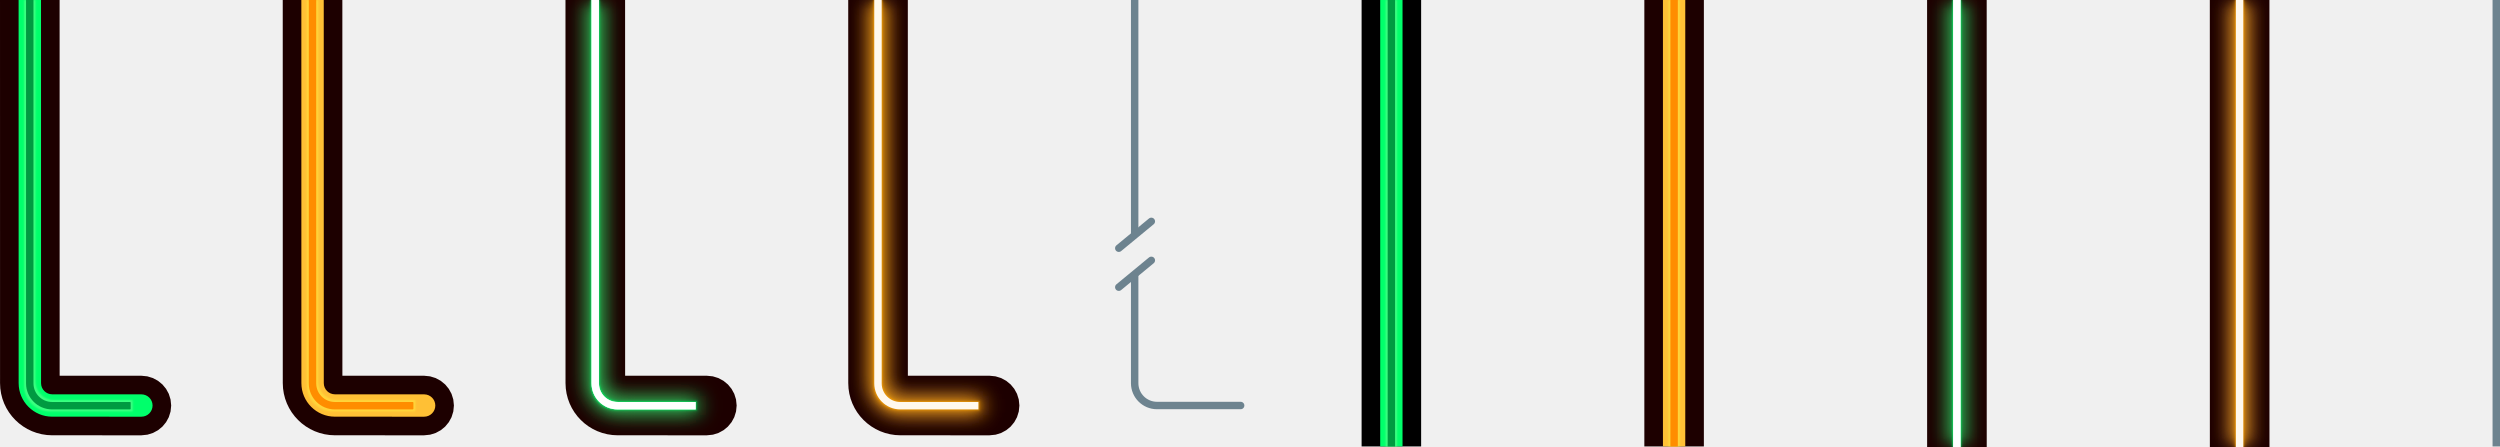
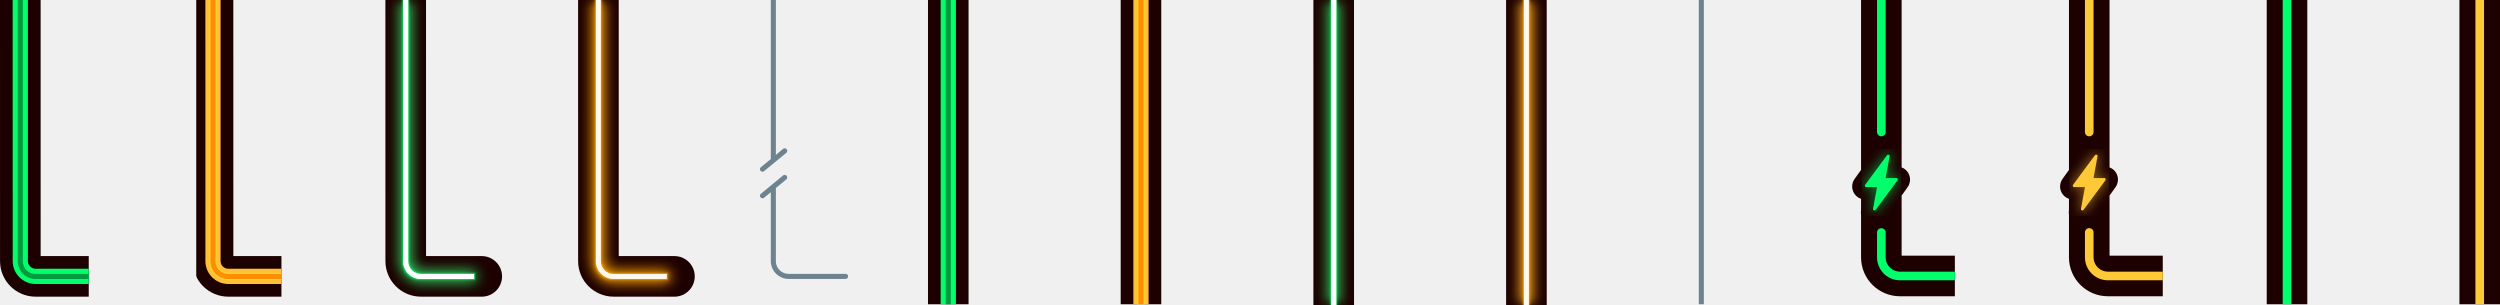
- <svg xmlns="http://www.w3.org/2000/svg" xmlns:xlink="http://www.w3.org/1999/xlink" width="672px" height="120px" viewBox="0 0 672 120" version="1.1">
+ <svg xmlns="http://www.w3.org/2000/svg" xmlns:xlink="http://www.w3.org/1999/xlink" width="986px" height="120px" viewBox="0 0 986 120" version="1.1">
  <defs>
-     <filter x="-32.6%" y="-6.3%" width="165.2%" height="112.6%" filterUnits="objectBoundingBox" id="filter-1">
-       <feGaussianBlur stdDeviation="2.75" in="SourceGraphic" />
-     </filter>
-     <filter x="-32.6%" y="-6.3%" width="165.2%" height="112.6%" filterUnits="objectBoundingBox" id="filter-2">
-       <feGaussianBlur stdDeviation="2.75" in="SourceGraphic" />
-     </filter>
-     <path d="M7,-10 L7,126.402 C7,131.151 10.134,135 14,135 L35,135 L35,132.543 L14,132.543 C11.239,132.543 9,129.794 9,126.402 L9,-10 L7,-10 Z" id="path-3" />
-     <filter x="-16.1%" y="-3.1%" width="132.1%" height="106.2%" filterUnits="objectBoundingBox" id="filter-4">
+     <rect id="path-1" x="0" y="0" width="54" height="120" />
+     <path d="M26.681,70.217 L28.275,61.63 C28.342,61.269 28.052,61.017 27.746,61.003 C27.566,60.985 27.375,61.048 27.245,61.225 L18.587,72.936 C18.567,72.964 18.569,72.995 18.555,73.024 C18.386,73.367 18.622,73.782 19.038,73.782 L23.319,73.782 L21.725,82.37 C21.659,82.731 21.948,82.983 22.254,82.997 C22.434,83.016 22.624,82.951 22.755,82.774 L31.413,71.063 C31.434,71.036 31.431,71.005 31.445,70.976 C31.614,70.633 31.378,70.217 30.962,70.217 L26.681,70.217 Z" id="path-3" />
+     <filter x="-57.7%" y="-34.1%" width="215.4%" height="168.2%" filterUnits="objectBoundingBox" id="filter-4">
+       <feMorphology radius="0.5" operator="dilate" in="SourceAlpha" result="shadowSpreadOuter1" />
+       <feOffset dx="0" dy="0" in="shadowSpreadOuter1" result="shadowOffsetOuter1" />
+       <feGaussianBlur stdDeviation="2" in="shadowOffsetOuter1" result="shadowBlurOuter1" />
+       <feColorMatrix values="0 0 0 0 0.996   0 0 0 0 0.788   0 0 0 0 0.216  0 0 0 0.4 0" type="matrix" in="shadowBlurOuter1" />
+     </filter>
+     <rect id="path-5" x="0" y="0" width="54" height="120" />
+     <path d="M26.681,70.217 L28.275,61.63 C28.342,61.269 28.052,61.017 27.746,61.003 C27.566,60.985 27.375,61.048 27.245,61.225 L18.587,72.936 C18.567,72.964 18.569,72.995 18.555,73.024 C18.386,73.367 18.622,73.782 19.038,73.782 L23.319,73.782 L21.725,82.37 C21.659,82.731 21.948,82.983 22.254,82.997 C22.434,83.016 22.624,82.951 22.755,82.774 L31.413,71.063 C31.434,71.036 31.431,71.005 31.445,70.976 C31.614,70.633 31.378,70.217 30.962,70.217 L26.681,70.217 Z" id="path-7" />
+     <filter x="-57.7%" y="-34.1%" width="215.4%" height="168.2%" filterUnits="objectBoundingBox" id="filter-8">
+       <feMorphology radius="0.5" operator="dilate" in="SourceAlpha" result="shadowSpreadOuter1" />
+       <feOffset dx="0" dy="0" in="shadowSpreadOuter1" result="shadowOffsetOuter1" />
+       <feGaussianBlur stdDeviation="2" in="shadowOffsetOuter1" result="shadowBlurOuter1" />
+       <feColorMatrix values="0 0 0 0 0   0 0 0 0 1   0 0 0 0 0.42  0 0 0 0.4 0" type="matrix" in="shadowBlurOuter1" />
+     </filter>
+     <filter x="-13.9%" y="-3.3%" width="127.8%" height="106.5%" filterUnits="objectBoundingBox" id="filter-9">
+       <feGaussianBlur stdDeviation="0" in="SourceGraphic" />
+     </filter>
+     <filter x="-32.6%" y="-6.3%" width="165.2%" height="112.6%" filterUnits="objectBoundingBox" id="filter-10">
+       <feGaussianBlur stdDeviation="2.75" in="SourceGraphic" />
+     </filter>
+     <filter x="-32.6%" y="-6.3%" width="165.2%" height="112.6%" filterUnits="objectBoundingBox" id="filter-11">
+       <feGaussianBlur stdDeviation="2.75" in="SourceGraphic" />
+     </filter>
+     <path d="M7,-10 L7,126.402 C7,131.151 10.134,135 14,135 L35,135 L35,132.543 L14,132.543 C11.239,132.543 9,129.794 9,126.402 L9,-10 L7,-10 Z" id="path-12" />
+     <filter x="-16.1%" y="-3.1%" width="132.1%" height="106.2%" filterUnits="objectBoundingBox" id="filter-13">
      <feMorphology radius="0.5" operator="dilate" in="SourceAlpha" result="shadowSpreadOuter1" />
      <feOffset dx="0" dy="0" in="shadowSpreadOuter1" result="shadowOffsetOuter1" />
      <feGaussianBlur stdDeviation="1" in="shadowOffsetOuter1" result="shadowBlurOuter1" />
      <feColorMatrix values="0 0 0 0 1   0 0 0 0 0.647   0 0 0 0 0  0 0 0 0.3 0" type="matrix" in="shadowBlurOuter1" />
    </filter>
-     <path d="M7,-10 L7,126.402 C7,131.151 10.134,135 14,135 L35,135 L35,132.543 L14,132.543 C11.239,132.543 9,129.794 9,126.402 L9,-10 L7,-10 Z" id="path-5" />
-     <filter x="-10.7%" y="-2.1%" width="121.4%" height="104.1%" filterUnits="objectBoundingBox" id="filter-6">
+     <path d="M7,-10 L7,126.402 C7,131.151 10.134,135 14,135 L35,135 L35,132.543 L14,132.543 C11.239,132.543 9,129.794 9,126.402 L9,-10 L7,-10 Z" id="path-14" />
+     <filter x="-10.7%" y="-2.1%" width="121.4%" height="104.1%" filterUnits="objectBoundingBox" id="filter-15">
      <feMorphology radius="0.5" operator="dilate" in="SourceAlpha" result="shadowSpreadOuter1" />
      <feOffset dx="0" dy="0" in="shadowSpreadOuter1" result="shadowOffsetOuter1" />
      <feGaussianBlur stdDeviation="0.5" in="shadowOffsetOuter1" result="shadowBlurOuter1" />
      <feColorMatrix values="0 0 0 0 1   0 0 0 0 0.647   0 0 0 0 0  0 0 0 0.222 0" type="matrix" in="shadowBlurOuter1" />
    </filter>
-     <path d="M7,-10 L7,126.402 C7,131.151 10.134,135 14,135 L35,135 L35,132.543 L14,132.543 C11.239,132.543 9,129.794 9,126.402 L9,-10 L7,-10 Z" id="path-7" />
-     <filter x="-5.4%" y="-1.0%" width="110.7%" height="102.1%" filterUnits="objectBoundingBox" id="filter-8">
+     <path d="M7,-10 L7,126.402 C7,131.151 10.134,135 14,135 L35,135 L35,132.543 L14,132.543 C11.239,132.543 9,129.794 9,126.402 L9,-10 L7,-10 Z" id="path-16" />
+     <filter x="-5.4%" y="-1.0%" width="110.7%" height="102.1%" filterUnits="objectBoundingBox" id="filter-17">
      <feMorphology radius="0.25" operator="dilate" in="SourceAlpha" result="shadowSpreadOuter1" />
      <feOffset dx="0" dy="0" in="shadowSpreadOuter1" result="shadowOffsetOuter1" />
      <feGaussianBlur stdDeviation="0.25" in="shadowOffsetOuter1" result="shadowBlurOuter1" />
      <feColorMatrix values="0 0 0 0 1   0 0 0 0 0.647   0 0 0 0 0  0 0 0 0.44 0" type="matrix" in="shadowBlurOuter1" />
    </filter>
-     <filter x="-32.6%" y="-6.3%" width="165.2%" height="112.6%" filterUnits="objectBoundingBox" id="filter-9">
-       <feGaussianBlur stdDeviation="2.75" in="SourceGraphic" />
-     </filter>
-     <path d="M7,-10 L7,126.402 C7,131.151 10.134,135 14,135 L35,135 L35,132.543 L14,132.543 C11.239,132.543 9,129.794 9,126.402 L9,-10 L7,-10 Z" id="path-10" />
-     <filter x="-10.7%" y="-2.1%" width="121.4%" height="104.1%" filterUnits="objectBoundingBox" id="filter-11">
+     <filter x="-13.9%" y="-3.3%" width="127.8%" height="106.5%" filterUnits="objectBoundingBox" id="filter-18">
+       <feGaussianBlur stdDeviation="0" in="SourceGraphic" />
+     </filter>
+     <filter x="-32.6%" y="-6.3%" width="165.2%" height="112.6%" filterUnits="objectBoundingBox" id="filter-19">
+       <feGaussianBlur stdDeviation="2.75" in="SourceGraphic" />
+     </filter>
+     <path d="M7,-10 L7,126.402 C7,131.151 10.134,135 14,135 L35,135 L35,132.543 L14,132.543 C11.239,132.543 9,129.794 9,126.402 L9,-10 L7,-10 Z" id="path-20" />
+     <filter x="-10.7%" y="-2.1%" width="121.4%" height="104.1%" filterUnits="objectBoundingBox" id="filter-21">
      <feMorphology radius="0.5" operator="dilate" in="SourceAlpha" result="shadowSpreadOuter1" />
      <feOffset dx="0" dy="0" in="shadowSpreadOuter1" result="shadowOffsetOuter1" />
      <feGaussianBlur stdDeviation="0.5" in="shadowOffsetOuter1" result="shadowBlurOuter1" />
      <feColorMatrix values="0 0 0 0 0   0 0 0 0 1   0 0 0 0 0.42  0 0 0 0.22 0" type="matrix" in="shadowBlurOuter1" />
    </filter>
-     <path d="M7,-10 L7,126.402 C7,131.151 10.134,135 14,135 L35,135 L35,132.543 L14,132.543 C11.239,132.543 9,129.794 9,126.402 L9,-10 L7,-10 Z" id="path-12" />
-     <filter x="-5.4%" y="-1.0%" width="110.7%" height="102.1%" filterUnits="objectBoundingBox" id="filter-13">
+     <path d="M7,-10 L7,126.402 C7,131.151 10.134,135 14,135 L35,135 L35,132.543 L14,132.543 C11.239,132.543 9,129.794 9,126.402 L9,-10 L7,-10 Z" id="path-22" />
+     <filter x="-5.4%" y="-1.0%" width="110.7%" height="102.1%" filterUnits="objectBoundingBox" id="filter-23">
      <feMorphology radius="0.25" operator="dilate" in="SourceAlpha" result="shadowSpreadOuter1" />
      <feOffset dx="0" dy="0" in="shadowSpreadOuter1" result="shadowOffsetOuter1" />
      <feGaussianBlur stdDeviation="0.25" in="shadowOffsetOuter1" result="shadowBlurOuter1" />
      <feColorMatrix values="0 0 0 0 0   0 0 0 0 1   0 0 0 0 0.42  0 0 0 0.44 0" type="matrix" in="shadowBlurOuter1" />
    </filter>
-     <rect id="path-14" x="7" y="0" width="2" height="120" />
-     <filter x="-105.0%" y="-1.7%" width="310.0%" height="103.5%" filterUnits="objectBoundingBox" id="filter-15">
+     <polygon id="path-24" points="9 0 9 120 7 120 7 0" />
+     <filter x="-105.0%" y="-1.7%" width="310.0%" height="103.5%" filterUnits="objectBoundingBox" id="filter-25">
      <feMorphology radius="0.35" operator="dilate" in="SourceAlpha" result="shadowSpreadOuter1" />
      <feOffset dx="0" dy="0" in="shadowSpreadOuter1" result="shadowOffsetOuter1" />
      <feGaussianBlur stdDeviation="0.35" in="shadowOffsetOuter1" result="shadowBlurOuter1" />
-       <feColorMatrix values="0 0 0 0 1   0 0 0 0 0.962   0 0 0 0 0.257  0 0 0 0.412 0" type="matrix" in="shadowBlurOuter1" />
-     </filter>
-     <rect id="path-16" x="7" y="0" width="2" height="120" />
-     <filter x="-105.0%" y="-1.7%" width="310.0%" height="103.5%" filterUnits="objectBoundingBox" id="filter-17">
-       <feMorphology radius="0.35" operator="dilate" in="SourceAlpha" result="shadowSpreadOuter1" />
-       <feOffset dx="0" dy="0" in="shadowSpreadOuter1" result="shadowOffsetOuter1" />
-       <feGaussianBlur stdDeviation="0.35" in="shadowOffsetOuter1" result="shadowBlurOuter1" />
-       <feColorMatrix values="0 0 0 0 0.582   0 0 0 0 1   0 0 0 0 0.63  0 0 0 0.41 0" type="matrix" in="shadowBlurOuter1" />
-     </filter>
-     <filter x="-32.6%" y="-7.7%" width="165.2%" height="115.5%" filterUnits="objectBoundingBox" id="filter-18">
-       <feGaussianBlur stdDeviation="2.75" in="SourceGraphic" />
-     </filter>
-     <filter x="-32.6%" y="-7.7%" width="165.2%" height="115.5%" filterUnits="objectBoundingBox" id="filter-19">
-       <feGaussianBlur stdDeviation="2.75" in="SourceGraphic" />
-     </filter>
-     <path d="M7,-8 L7,103.05 C7,106.916 10.134,110.05 14,110.05 L35,110.05 L35,108.05 L14,108.05 C11.239,108.05 9,105.811 9,103.05 L9,-8 L7,-8 Z" id="path-20" />
-     <filter x="-16.1%" y="-3.8%" width="132.1%" height="107.6%" filterUnits="objectBoundingBox" id="filter-21">
+       <feColorMatrix values="0 0 0 0 1   0 0 0 0 0.961   0 0 0 0 0.259  0 0 0 0.4 0" type="matrix" in="shadowBlurOuter1" />
+     </filter>
+     <filter x="-32.6%" y="-7.7%" width="165.2%" height="115.5%" filterUnits="objectBoundingBox" id="filter-26">
+       <feGaussianBlur stdDeviation="2.75" in="SourceGraphic" />
+     </filter>
+     <filter x="-32.6%" y="-7.7%" width="165.2%" height="115.5%" filterUnits="objectBoundingBox" id="filter-27">
+       <feGaussianBlur stdDeviation="2.75" in="SourceGraphic" />
+     </filter>
+     <path d="M7,-8 L7,103.05 C7,106.916 10.134,110.05 14,110.05 L35,110.05 L35,108.05 L14,108.05 C11.239,108.05 9,105.811 9,103.05 L9,-8 L7,-8 Z" id="path-28" />
+     <filter x="-16.1%" y="-3.8%" width="132.1%" height="107.6%" filterUnits="objectBoundingBox" id="filter-29">
      <feMorphology radius="0.5" operator="dilate" in="SourceAlpha" result="shadowSpreadOuter1" />
      <feOffset dx="0" dy="0" in="shadowSpreadOuter1" result="shadowOffsetOuter1" />
      <feGaussianBlur stdDeviation="1" in="shadowOffsetOuter1" result="shadowBlurOuter1" />
      <feColorMatrix values="0 0 0 0 1   0 0 0 0 0.647   0 0 0 0 0  0 0 0 0.3 0" type="matrix" in="shadowBlurOuter1" />
    </filter>
-     <path d="M7,-8 L7,103.05 C7,106.916 10.134,110.05 14,110.05 L35,110.05 L35,108.05 L14,108.05 C11.239,108.05 9,105.811 9,103.05 L9,-8 L7,-8 Z" id="path-22" />
-     <filter x="-10.7%" y="-2.5%" width="121.4%" height="105.1%" filterUnits="objectBoundingBox" id="filter-23">
-       <feMorphology radius="0.5" operator="dilate" in="SourceAlpha" result="shadowSpreadOuter1" />
-       <feOffset dx="0" dy="0" in="shadowSpreadOuter1" result="shadowOffsetOuter1" />
-       <feGaussianBlur stdDeviation="0.5" in="shadowOffsetOuter1" result="shadowBlurOuter1" />
-       <feColorMatrix values="0 0 0 0 1   0 0 0 0 0.647   0 0 0 0 0  0 0 0 0.222 0" type="matrix" in="shadowBlurOuter1" />
-     </filter>
-     <path d="M7,-8 L7,103.05 C7,106.916 10.134,110.05 14,110.05 L35,110.05 L35,108.05 L14,108.05 C11.239,108.05 9,105.811 9,103.05 L9,-8 L7,-8 Z" id="path-24" />
-     <filter x="-5.4%" y="-1.3%" width="110.7%" height="102.5%" filterUnits="objectBoundingBox" id="filter-25">
+     <path d="M7,-8 L7,103.05 C7,106.916 10.134,110.05 14,110.05 L35,110.05 L35,108.05 L14,108.05 C11.239,108.05 9,105.811 9,103.05 L9,-8 L7,-8 Z" id="path-30" />
+     <filter x="-10.7%" y="-2.5%" width="121.4%" height="105.1%" filterUnits="objectBoundingBox" id="filter-31">
+       <feMorphology radius="0.5" operator="dilate" in="SourceAlpha" result="shadowSpreadOuter1" />
+       <feOffset dx="0" dy="0" in="shadowSpreadOuter1" result="shadowOffsetOuter1" />
+       <feGaussianBlur stdDeviation="0.5" in="shadowOffsetOuter1" result="shadowBlurOuter1" />
+       <feColorMatrix values="0 0 0 0 1   0 0 0 0 0.647   0 0 0 0 0  0 0 0 0.22 0" type="matrix" in="shadowBlurOuter1" />
+     </filter>
+     <path d="M7,-8 L7,103.05 C7,106.916 10.134,110.05 14,110.05 L35,110.05 L35,108.05 L14,108.05 C11.239,108.05 9,105.811 9,103.05 L9,-8 L7,-8 Z" id="path-32" />
+     <filter x="-5.4%" y="-1.3%" width="110.7%" height="102.5%" filterUnits="objectBoundingBox" id="filter-33">
      <feMorphology radius="0.25" operator="dilate" in="SourceAlpha" result="shadowSpreadOuter1" />
      <feOffset dx="0" dy="0" in="shadowSpreadOuter1" result="shadowOffsetOuter1" />
      <feGaussianBlur stdDeviation="0.25" in="shadowOffsetOuter1" result="shadowBlurOuter1" />
      <feColorMatrix values="0 0 0 0 1   0 0 0 0 0.647   0 0 0 0 0  0 0 0 0.44 0" type="matrix" in="shadowBlurOuter1" />
    </filter>
-     <filter x="-32.6%" y="-7.7%" width="165.2%" height="115.5%" filterUnits="objectBoundingBox" id="filter-26">
-       <feGaussianBlur stdDeviation="2.75" in="SourceGraphic" />
-     </filter>
-     <path d="M7,-8 L7,103.05 C7,106.916 10.134,110.05 14,110.05 L35,110.05 L35,108.05 L14,108.05 C11.239,108.05 9,105.811 9,103.05 L9,-8 L7,-8 Z" id="path-27" />
-     <filter x="-10.7%" y="-2.5%" width="121.4%" height="105.1%" filterUnits="objectBoundingBox" id="filter-28">
+     <filter x="-32.6%" y="-7.7%" width="165.2%" height="115.5%" filterUnits="objectBoundingBox" id="filter-34">
+       <feGaussianBlur stdDeviation="2.75" in="SourceGraphic" />
+     </filter>
+     <path d="M7,-8 L7,103.05 C7,106.916 10.134,110.05 14,110.05 L35,110.05 L35,108.05 L14,108.05 C11.239,108.05 9,105.811 9,103.05 L9,-8 L7,-8 Z" id="path-35" />
+     <filter x="-10.7%" y="-2.5%" width="121.4%" height="105.1%" filterUnits="objectBoundingBox" id="filter-36">
      <feMorphology radius="0.5" operator="dilate" in="SourceAlpha" result="shadowSpreadOuter1" />
      <feOffset dx="0" dy="0" in="shadowSpreadOuter1" result="shadowOffsetOuter1" />
      <feGaussianBlur stdDeviation="0.5" in="shadowOffsetOuter1" result="shadowBlurOuter1" />
      <feColorMatrix values="0 0 0 0 0   0 0 0 0 1   0 0 0 0 0.42  0 0 0 0.22 0" type="matrix" in="shadowBlurOuter1" />
    </filter>
-     <path d="M7,-8 L7,103.05 C7,106.916 10.134,110.05 14,110.05 L35,110.05 L35,108.05 L14,108.05 C11.239,108.05 9,105.811 9,103.05 L9,-8 L7,-8 Z" id="path-29" />
-     <filter x="-5.4%" y="-1.3%" width="110.7%" height="102.5%" filterUnits="objectBoundingBox" id="filter-30">
+     <path d="M7,-8 L7,103.05 C7,106.916 10.134,110.05 14,110.05 L35,110.05 L35,108.05 L14,108.05 C11.239,108.05 9,105.811 9,103.05 L9,-8 L7,-8 Z" id="path-37" />
+     <filter x="-5.4%" y="-1.3%" width="110.7%" height="102.5%" filterUnits="objectBoundingBox" id="filter-38">
      <feMorphology radius="0.25" operator="dilate" in="SourceAlpha" result="shadowSpreadOuter1" />
      <feOffset dx="0" dy="0" in="shadowSpreadOuter1" result="shadowOffsetOuter1" />
      <feGaussianBlur stdDeviation="0.25" in="shadowOffsetOuter1" result="shadowBlurOuter1" />
      <feColorMatrix values="0 0 0 0 0   0 0 0 0 1   0 0 0 0 0.42  0 0 0 0.44 0" type="matrix" in="shadowBlurOuter1" />
    </filter>
-     <path d="M5,-9.994 C5,-11.654 6.348,-13 8.012,-13 C9.675,-13 11.023,-11.654 11.023,-9.994 L11.035,102.989 C11.035,104.649 12.383,105.994 14.046,105.994 L38,106 C39.663,106 41.012,107.346 41.012,109.006 C41.012,110.666 39.663,112.011 38,112.011 L14.046,112.006 C9.057,112.006 5.012,107.969 5.012,102.989 C5.004,28.773 5,-8.888 5,-9.994 Z" id="path-31" />
-     <filter x="-16.0%" y="-4.6%" width="131.9%" height="109.2%" filterUnits="objectBoundingBox" id="filter-32">
+     <rect id="path-39" x="0" y="0" width="35" height="120" />
+     <path d="M5,-9.994 C5,-11.654 6.348,-13 8.012,-13 C9.675,-13 11.023,-11.654 11.023,-9.994 L11.035,102.989 C11.035,104.649 12.383,105.994 14.046,105.994 L38,106 C39.663,106 41.012,107.346 41.012,109.006 C41.012,110.666 39.663,112.011 38,112.011 L14.046,112.006 C9.057,112.006 5.012,107.969 5.012,102.989 C5.004,28.773 5,-8.888 5,-9.994 Z" id="path-41" />
+     <filter x="-16.0%" y="-4.6%" width="131.9%" height="109.2%" filterUnits="objectBoundingBox" id="filter-42">
      <feMorphology radius="0.5" operator="erode" in="SourceAlpha" result="shadowSpreadInner1" />
      <feGaussianBlur stdDeviation="0.5" in="shadowSpreadInner1" result="shadowBlurInner1" />
      <feOffset dx="0" dy="0" in="shadowBlurInner1" result="shadowOffsetInner1" />
      <feComposite in="shadowOffsetInner1" in2="SourceAlpha" operator="arithmetic" k2="-1" k3="1" result="shadowInnerInner1" />
      <feColorMatrix values="0 0 0 0 0.265   0 0 0 0 0.305   0 0 0 0 0.319  0 0 0 1 0" type="matrix" in="shadowInnerInner1" />
    </filter>
-     <path d="M7,-8 L7,103.05 C7,106.916 10.134,110.05 14,110.05 L35,110.05 L35.125,109.925 L35.125,108.175 L35,108.05 L14,108.05 C11.239,108.05 9,105.811 9,103.05 L9,-8 L8.875,-8.125 L7.125,-8.125 L7,-8 Z" id="path-33" />
-     <filter x="-7.5%" y="-1.8%" width="115.1%" height="103.6%" filterUnits="objectBoundingBox" id="filter-34">
+     <path d="M7,-8 L7,103.05 C7,106.916 10.134,110.05 14,110.05 L35,110.05 L35.125,109.925 L35.125,108.175 L35,108.05 L14,108.05 C11.239,108.05 9,105.811 9,103.05 L9,-8 L8.875,-8.125 L7.125,-8.125 L7,-8 Z" id="path-43" />
+     <filter x="-7.5%" y="-1.8%" width="115.1%" height="103.6%" filterUnits="objectBoundingBox" id="filter-44">
      <feMorphology radius="0.35" operator="dilate" in="SourceAlpha" result="shadowSpreadOuter1" />
      <feOffset dx="0" dy="0" in="shadowSpreadOuter1" result="shadowOffsetOuter1" />
      <feGaussianBlur stdDeviation="0.35" in="shadowOffsetOuter1" result="shadowBlurOuter1" />
      <feColorMatrix values="0 0 0 0 1   0 0 0 0 0.961   0 0 0 0 0.259  0 0 0 0.41 0" type="matrix" in="shadowBlurOuter1" />
    </filter>
-     <path d="M7,-8 L7,103.05 C7,106.916 10.134,110.05 14,110.05 L35,110.05 L35.125,109.925 L35.125,108.175 L35,108.05 L14,108.05 C11.239,108.05 9,105.811 9,103.05 L9,-8 L8.875,-8.125 L7.125,-8.125 L7,-8 Z" id="path-35" />
-     <filter x="-7.5%" y="-1.8%" width="115.1%" height="103.6%" filterUnits="objectBoundingBox" id="filter-36">
-       <feMorphology radius="0.35" operator="dilate" in="SourceAlpha" result="shadowSpreadOuter1" />
-       <feOffset dx="0" dy="0" in="shadowSpreadOuter1" result="shadowOffsetOuter1" />
-       <feGaussianBlur stdDeviation="0.35" in="shadowOffsetOuter1" result="shadowBlurOuter1" />
-       <feColorMatrix values="0 0 0 0 0.582   0 0 0 0 1   0 0 0 0 0.63  0 0 0 0.41 0" type="matrix" in="shadowBlurOuter1" />
-     </filter>
+     <rect id="path-45" x="0" y="0" width="35" height="120" />
  </defs>
-   <g id="materials-rog" stroke="none" stroke-width="1" fill="none" fill-rule="evenodd">
-     <g id="singal-quality" transform="translate(-87, -103)">
-       <g id="connect-quality" transform="translate(87, 81)">
-         <g id="quality" transform="translate(0, 22)">
+   <g id="Page-1" stroke="none" stroke-width="1" fill="none" fill-rule="evenodd">
+     <g id="singal-quality" transform="translate(-1174, -562)">
+       <g id="connect-quality-v4_o-copy-4" transform="translate(1174, 541)">
+         <g id="quality" transform="translate(0, 21)">
+           <g id="good-straight-only" transform="translate(894, 0)" fill-rule="nonzero">
+             <polygon id="Path" fill="#1D0000" points="0 0 16 0 16 120 0 120" />
+             <polygon id="Path" fill="#00FF6B" points="9.7 -1.42108547e-14 9.7 120 6.3 120 6.3 -1.42108547e-14" />
+           </g>
+           <g id="good-straight-only-copy" transform="translate(970, 0)" fill-rule="nonzero">
+             <polygon id="Path" fill="#1D0000" points="0 0 16 0 16 120 0 120" />
+             <polygon id="Path" fill="#FEC937" points="9.7 -1.42108547e-14 9.7 120 6.3 120 6.3 -1.42108547e-14" />
+           </g>
+           <g id="weak-power" transform="translate(799, 0)">
+             <mask id="mask-2" fill="white">
+               <use xlink:href="#path-1" />
+             </mask>
+             <g id="Mask" />
+             <path d="M33,66.021 C35.608,66.958 37.02,69.938 35.999,72.61 C35.789,73.151 35.789,73.151 35.399,73.769 L33,77.13 L33,100.844 L55.042,100.844 C59.46,100.844 63.042,104.426 63.042,108.844 C63.042,113.262 59.46,116.844 55.042,116.844 L32.344,116.844 C23.878,116.844 17,109.967 17,101.5 L17,84.662 C16.894,84.082 16.887,83.465 17,82.827 L17,78.411 C14.262,77.539 12.76,74.448 13.849,71.714 C14.04,71.222 14.052,71.203 14.43,70.605 L17,67.004 L17,0 C17,-4.418 20.582,-8 25,-8 C29.42,-8 33,-4.417 33,0 L33,66.021 Z" id="gray" fill="#1D0000" fill-rule="nonzero" mask="url(#mask-2)" />
+             <path d="M32.344,110.544 C27.357,110.544 23.3,106.487 23.3,101.5 L23.3,91.671 C23.3,90.732 24.061,89.971 25,89.971 C25.705,89.971 26.309,90.399 26.567,91.01 C26.653,91.213 26.7,91.436 26.7,91.671 C26.7,92.253 26.7,91.297 26.7,92.255 L26.7,96.748 C26.7,98.898 26.7,98.898 26.7,101.5 C26.7,104.611 29.233,107.144 32.344,107.144 L55.042,107.144 C55.981,107.144 56.742,107.905 56.742,108.844 C56.742,109.783 55.981,110.544 55.042,110.544 L32.344,110.544 Z" id="gray" fill="#FEC937" fill-rule="nonzero" mask="url(#mask-2)" />
+             <g id="Fill-13" mask="url(#mask-2)">
+               <use fill="black" fill-opacity="1" filter="url(#filter-4)" xlink:href="#path-3" />
+               <use fill="#FEC937" fill-rule="evenodd" xlink:href="#path-3" />
+             </g>
+             <path d="M23.3,52.063 L23.3,-13.1 C23.3,-14.039 24.061,-14.8 25,-14.8 C25.939,-14.8 26.7,-14.039 26.7,-13.1 L26.7,52.063 C26.7,53.002 25.939,53.763 25,53.763 C24.061,53.763 23.3,53.002 23.3,52.063 Z" id="green" fill="#FEC937" fill-rule="nonzero" mask="url(#mask-2)" />
+           </g>
+           <g id="good-power" transform="translate(717, 0)">
+             <mask id="mask-6" fill="white">
+               <use xlink:href="#path-5" />
+             </mask>
+             <g id="Mask" />
+             <path d="M33,66.021 C35.608,66.958 37.02,69.938 35.999,72.61 C35.789,73.151 35.789,73.151 35.399,73.769 L33,77.13 L33,100.844 L55.042,100.844 C59.46,100.844 63.042,104.426 63.042,108.844 C63.042,113.262 59.46,116.844 55.042,116.844 L32.344,116.844 C23.878,116.844 17,109.967 17,101.5 L17,84.662 C16.894,84.082 16.887,83.465 17,82.827 L17,78.411 C14.262,77.539 12.76,74.448 13.849,71.714 C14.04,71.222 14.052,71.203 14.43,70.605 L17,67.004 L17,0 C17,-4.418 20.582,-8 25,-8 C29.42,-8 33,-4.417 33,0 L33,66.021 Z" id="gray" fill="#1D0000" fill-rule="nonzero" mask="url(#mask-6)" />
+             <path d="M32.344,110.544 C27.357,110.544 23.3,106.487 23.3,101.5 L23.3,91.699 C23.3,90.76 24.061,89.999 25,89.999 C25.939,89.999 26.7,90.76 26.7,91.699 C26.7,92.281 26.7,91.497 26.7,92.454 L26.7,96.748 C26.7,98.898 26.7,98.898 26.7,101.5 C26.7,104.611 29.233,107.144 32.344,107.144 L55.042,107.144 C55.981,107.144 56.742,107.905 56.742,108.844 C56.742,109.783 55.981,110.544 55.042,110.544 L32.344,110.544 Z" id="gray" fill="#00FF6B" fill-rule="nonzero" mask="url(#mask-6)" />
+             <g id="Fill-13" mask="url(#mask-6)">
+               <use fill="black" fill-opacity="1" filter="url(#filter-8)" xlink:href="#path-7" />
+               <use fill="#00FF6B" fill-rule="evenodd" xlink:href="#path-7" />
+             </g>
+             <path d="M23.3,52.063 L23.3,-13.1 C23.3,-14.039 24.061,-14.8 25,-14.8 C25.939,-14.8 26.7,-14.039 26.7,-13.1 L26.7,52.063 C26.7,53.002 25.939,53.763 25,53.763 C24.061,53.763 23.3,53.002 23.3,52.063 Z" id="green" fill="#00FF6B" fill-rule="nonzero" mask="url(#mask-6)" />
+           </g>
+           <path d="M670,0 L672,0 L672,120 L670,120 L670,0 Z M672,0 L672,120 L670,120 L670,0 L672,0 Z" id="line-desconnect" fill="#6D838F" fill-rule="nonzero" />
+           <g id="weak-coner-light" transform="translate(594, 0)">
+             <path d="M5,-12.321 C5,-14.353 6.348,-16 8.011,-16 C9.673,-16 11.021,-14.353 11.021,-12.321 L11.033,125.958 C11.033,127.989 12.381,129.636 14.043,129.636 L37.989,129.643 C39.652,129.643 41,131.29 41,133.321 C41,135.353 39.652,137 37.989,137 L14.043,136.993 C9.055,136.993 5.012,132.052 5.012,125.958 C5.004,35.126 5,-10.967 5,-12.321 Z" id="weak-1" stroke="#1D0000" stroke-width="10" stroke-linecap="square" filter="url(#filter-9)" />
+             <path d="M7,-10 L7,126.402 C7,131.151 10.134,135 14,135 L35,135 L35,132.543 L14,132.543 C11.239,132.543 9,129.794 9,126.402 L9,-10 L7,-10 Z" id="Path" stroke="#FFA500" stroke-width="1.75" fill="#F2FFED" fill-rule="nonzero" filter="url(#filter-10)" />
+             <path d="M7,-10 L7,126.402 C7,131.151 10.134,135 14,135 L35,135 L35,132.543 L14,132.543 C11.239,132.543 9,129.794 9,126.402 L9,-10 L7,-10 Z" id="Path" stroke-opacity="0.44" stroke="#FFA500" stroke-width="1.75" fill-rule="nonzero" filter="url(#filter-11)" />
+             <g id="Path" fill-rule="nonzero" fill="black" fill-opacity="1">
+               <use filter="url(#filter-13)" xlink:href="#path-12" />
+             </g>
+             <g id="Path" fill-rule="nonzero" fill="black" fill-opacity="1">
+               <use filter="url(#filter-15)" xlink:href="#path-14" />
+             </g>
+             <g id="Path" fill-rule="nonzero">
+               <use fill="black" fill-opacity="1" filter="url(#filter-17)" xlink:href="#path-16" />
+               <use fill="#FFF9ED" xlink:href="#path-16" />
+             </g>
+           </g>
+           <g id="good-coner-light-copy" transform="translate(518, 0)">
+             <path d="M5,-12.321 C5,-14.353 6.348,-16 8.011,-16 C9.673,-16 11.021,-14.353 11.021,-12.321 L11.033,125.958 C11.033,127.989 12.381,129.636 14.043,129.636 L37.989,129.643 C39.652,129.643 41,131.29 41,133.321 C41,135.353 39.652,137 37.989,137 L14.043,136.993 C9.055,136.993 5.012,132.052 5.012,125.958 C5.004,35.126 5,-10.967 5,-12.321 Z" id="weak-1" stroke="#1D0000" stroke-width="10" stroke-linecap="square" filter="url(#filter-18)" />
+             <path d="M7,-10 L7,126.402 C7,131.151 10.134,135 14,135 L35,135 L35,132.543 L14,132.543 C11.239,132.543 9,129.794 9,126.402 L9,-10 L7,-10 Z" id="Path-4" stroke="#00FF6B" stroke-width="1.75" fill="#F2FFED" fill-rule="nonzero" filter="url(#filter-19)" />
+             <path d="M7,-10 L7,126.402 C7,131.151 10.134,135 14,135 L35,135 L35,132.543 L14,132.543 C11.239,132.543 9,129.794 9,126.402 L9,-10 L7,-10 Z" id="Path-4" fill="#F2FFED" fill-rule="nonzero" />
+             <g id="Path-4" fill-rule="nonzero">
+               <use fill="black" fill-opacity="1" filter="url(#filter-21)" xlink:href="#path-20" />
+               <use fill="#F2FFED" xlink:href="#path-20" />
+             </g>
+             <g id="Path-4" fill-rule="nonzero">
+               <use fill="black" fill-opacity="1" filter="url(#filter-23)" xlink:href="#path-22" />
+               <use fill="#FFFFFF" xlink:href="#path-22" />
+             </g>
+           </g>
+           <g id="weak" transform="translate(442, 0)" fill-rule="nonzero">
+             <polygon id="Path" fill="#1D0000" points="0 0 16 0 16 120 0 120" />
+             <polygon id="Path" fill="#FFC035" points="11 0 11 120 5 120 5 0" />
+             <g id="Path">
+               <use fill="black" fill-opacity="1" filter="url(#filter-25)" xlink:href="#path-24" />
+               <use fill="#FF8D00" xlink:href="#path-24" />
+             </g>
+           </g>
+           <g id="good" transform="translate(366, 0)" fill-rule="nonzero">
+             <polygon id="Path" fill="#1D0000" points="0 0 16 0 16 120 0 120" />
+             <polygon id="Path" fill="#00FF6B" points="11 0 11 120 5 120 5 0" />
+             <polygon id="Path" fill="#009A41" points="9 0 9 120 7 120 7 0" />
+           </g>
          <g id="disconnect" transform="translate(299, 0)" stroke="#6D838F" stroke-linecap="round" stroke-width="2">
            <path d="M6,73.928 L6,103 C6,106.314 8.686,109 12,109 C12,109 12,109 12,109 L15.322,109 L34.485,109" />
            <path d="M6,62.681 L6,-12.498" id="Path-2" />
            <g transform="translate(1.25, 58)">
              <path d="M8.755,1 L0.952,9.226" id="Line-7" transform="translate(4.853892, 5.113071) rotate(7) translate(-4.853892, -5.113071) " />
              <path d="M8.755,11.476 L0.952,19.702" id="Line-7-Copy" transform="translate(4.853892, 15.58926) rotate(7) translate(-4.853892, -15.58926) " />
            </g>
          </g>
-           <path d="M670,0 L672,0 L672,120 L670,120 L670,0 Z M672,0 L672,120 L670,120 L670,0 L672,0 Z" id="line-desconnect" fill="#6D838F" fill-rule="nonzero" />
-           <g id="line" transform="translate(366, 0)">
-             <g id="weak-line-light" transform="translate(228, 0)">
-               <path d="M5,-12.321 C5,-14.353 6.348,-16 8.011,-16 C9.673,-16 11.021,-14.353 11.021,-12.321 L11.033,125.958 C11.033,127.989 12.381,129.636 14.043,129.636 L37.989,129.643 C39.652,129.643 41,131.29 41,133.321 C41,135.353 39.652,137 37.989,137 L14.043,136.993 C9.055,136.993 5.012,132.052 5.012,125.958 C5.004,35.126 5,-10.967 5,-12.321 Z" id="weak-1" stroke="#1D0000" stroke-width="10" stroke-linecap="square" />
-               <path d="M7,-10 L7,126.402 C7,131.151 10.134,135 14,135 L35,135 L35,132.543 L14,132.543 C11.239,132.543 9,129.794 9,126.402 L9,-10 L7,-10 Z" id="Path-4" stroke="#FFA500" stroke-width="1.75" fill="#F2FFED" fill-rule="nonzero" filter="url(#filter-1)" />
-               <path d="M7,-10 L7,126.402 C7,131.151 10.134,135 14,135 L35,135 L35,132.543 L14,132.543 C11.239,132.543 9,129.794 9,126.402 L9,-10 L7,-10 Z" id="Path-4" stroke-opacity="0.44" stroke="#FFA500" stroke-width="1.75" fill-rule="nonzero" filter="url(#filter-2)" />
-               <g id="Path-4" fill-rule="nonzero" fill="black" fill-opacity="1">
-                 <use filter="url(#filter-4)" xlink:href="#path-3" />
-               </g>
-               <g id="Path-4" fill-rule="nonzero" fill="black" fill-opacity="1">
-                 <use filter="url(#filter-6)" xlink:href="#path-5" />
-               </g>
-               <g id="Path-4" fill-rule="nonzero">
-                 <use fill="black" fill-opacity="1" filter="url(#filter-8)" xlink:href="#path-7" />
-                 <use fill="#FFF9ED" xlink:href="#path-7" />
-               </g>
-             </g>
-             <g id="good-line-light" transform="translate(152, 0)">
-               <path d="M5,-12.321 C5,-14.353 6.348,-16 8.011,-16 C9.673,-16 11.021,-14.353 11.021,-12.321 L11.033,125.958 C11.033,127.989 12.381,129.636 14.043,129.636 L37.989,129.643 C39.652,129.643 41,131.29 41,133.321 C41,135.353 39.652,137 37.989,137 L14.043,136.993 C9.055,136.993 5.012,132.052 5.012,125.958 C5.004,35.126 5,-10.967 5,-12.321 Z" id="weak-1" stroke="#1D0000" stroke-width="10" stroke-linecap="square" />
-               <path d="M7,-10 L7,126.402 C7,131.151 10.134,135 14,135 L35,135 L35,132.543 L14,132.543 C11.239,132.543 9,129.794 9,126.402 L9,-10 L7,-10 Z" id="Path-4" stroke="#00FF6B" stroke-width="1.75" fill="#F2FFED" fill-rule="nonzero" filter="url(#filter-9)" />
-               <path d="M7,-10 L7,126.402 C7,131.151 10.134,135 14,135 L35,135 L35,132.543 L14,132.543 C11.239,132.543 9,129.794 9,126.402 L9,-10 L7,-10 Z" id="Path-4" fill="#F2FFED" fill-rule="nonzero" />
-               <g id="Path-4" fill-rule="nonzero">
-                 <use fill="black" fill-opacity="1" filter="url(#filter-11)" xlink:href="#path-10" />
-                 <use fill="#F2FFED" xlink:href="#path-10" />
-               </g>
-               <g id="Path-4" fill-rule="nonzero">
-                 <use fill="black" fill-opacity="1" filter="url(#filter-13)" xlink:href="#path-12" />
-                 <use fill="#FFFFFF" xlink:href="#path-12" />
-               </g>
-             </g>
-             <g id="B" transform="translate(76, 0)">
-               <rect id="Rectangle" fill="#1D0000" x="0" y="0" width="16" height="120" />
-               <rect id="Rectangle" fill="#FFC035" fill-rule="nonzero" x="5" y="0" width="6" height="120" />
-               <g id="Rectangle" fill-rule="nonzero">
-                 <use fill="black" fill-opacity="1" filter="url(#filter-15)" xlink:href="#path-14" />
-                 <use fill="#FF8D00" xlink:href="#path-14" />
-               </g>
-             </g>
-             <g id="A">
-               <rect id="Rectangle" fill="#000000" x="0" y="0" width="16" height="120" />
-               <rect id="Rectangle" fill="#00FF6B" x="5" y="0" width="6" height="120" />
-               <g id="Rectangle" fill-rule="nonzero">
-                 <use fill="black" fill-opacity="1" filter="url(#filter-17)" xlink:href="#path-16" />
-                 <use fill="#009A41" xlink:href="#path-16" />
-               </g>
-             </g>
-           </g>
-           <g id="coner">
-             <g id="weak-coner-light" transform="translate(228, 0)">
-               <path d="M5,-9.994 C5,-11.654 6.348,-13 8.012,-13 C9.675,-13 11.023,-11.654 11.023,-9.994 L11.035,102.989 C11.035,104.649 12.383,105.994 14.046,105.994 L38,106 C39.663,106 41.012,107.346 41.012,109.006 C41.012,110.666 39.663,112.011 38,112.011 L14.046,112.006 C9.057,112.006 5.012,107.969 5.012,102.989 C5.004,28.773 5,-8.888 5,-9.994 Z" id="weak-1" stroke="#1D0000" stroke-width="10" stroke-linecap="square" />
-               <path d="M7,-8 L7,103.05 C7,106.916 10.134,110.05 14,110.05 L35,110.05 L35,108.05 L14,108.05 C11.239,108.05 9,105.811 9,103.05 L9,-8 L7,-8 Z" id="Path-4" stroke="#FFA500" stroke-width="1.75" fill="#F2FFED" fill-rule="nonzero" filter="url(#filter-18)" />
-               <path d="M7,-8 L7,103.05 C7,106.916 10.134,110.05 14,110.05 L35,110.05 L35,108.05 L14,108.05 C11.239,108.05 9,105.811 9,103.05 L9,-8 L7,-8 Z" id="Path-4" stroke-opacity="0.44" stroke="#FFA500" stroke-width="1.75" fill-rule="nonzero" filter="url(#filter-19)" />
-               <g id="Path-4" fill-rule="nonzero" fill="black" fill-opacity="1">
-                 <use filter="url(#filter-21)" xlink:href="#path-20" />
-               </g>
-               <g id="Path-4" fill-rule="nonzero" fill="black" fill-opacity="1">
-                 <use filter="url(#filter-23)" xlink:href="#path-22" />
-               </g>
-               <g id="Path-4" fill-rule="nonzero">
-                 <use fill="black" fill-opacity="1" filter="url(#filter-25)" xlink:href="#path-24" />
-                 <use fill="#FFF9ED" xlink:href="#path-24" />
-               </g>
-             </g>
-             <g id="good-coner-light" transform="translate(152, 0)">
-               <path d="M5,-9.994 C5,-11.654 6.348,-13 8.012,-13 C9.675,-13 11.023,-11.654 11.023,-9.994 L11.035,102.989 C11.035,104.649 12.383,105.994 14.046,105.994 L38,106 C39.663,106 41.012,107.346 41.012,109.006 C41.012,110.666 39.663,112.011 38,112.011 L14.046,112.006 C9.057,112.006 5.012,107.969 5.012,102.989 C5.004,28.773 5,-8.888 5,-9.994 Z" id="weak-1" stroke="#1D0000" stroke-width="10" stroke-linecap="square" />
-               <path d="M7,-8 L7,103.05 C7,106.916 10.134,110.05 14,110.05 L35,110.05 L35,108.05 L14,108.05 C11.239,108.05 9,105.811 9,103.05 L9,-8 L7,-8 Z" id="Path-4" stroke="#00FF6B" stroke-width="1.75" fill="#F2FFED" fill-rule="nonzero" filter="url(#filter-26)" />
-               <path d="M7,-8 L7,103.05 C7,106.916 10.134,110.05 14,110.05 L35,110.05 L35,108.05 L14,108.05 C11.239,108.05 9,105.811 9,103.05 L9,-8 L7,-8 Z" id="Path-4" fill="#F2FFED" fill-rule="nonzero" />
-               <g id="Path-4" fill-rule="nonzero">
-                 <use fill="black" fill-opacity="1" filter="url(#filter-28)" xlink:href="#path-27" />
-                 <use fill="#F2FFED" xlink:href="#path-27" />
-               </g>
-               <g id="Path-4" fill-rule="nonzero">
-                 <use fill="black" fill-opacity="1" filter="url(#filter-30)" xlink:href="#path-29" />
-                 <use fill="#FFFFFF" xlink:href="#path-29" />
-               </g>
-             </g>
-             <g id="weak-coner" transform="translate(76, 0)" fill-rule="nonzero">
-               <g id="weak-1">
-                 <use fill="#00FF6B" xlink:href="#path-31" />
-                 <use fill="black" fill-opacity="1" filter="url(#filter-32)" xlink:href="#path-31" />
-                 <use stroke="#1D0000" stroke-width="10" xlink:href="#path-31" />
-               </g>
-               <path d="M5,-9.994 C5,-11.654 6.348,-13 8.012,-13 C9.675,-13 11.023,-11.654 11.023,-9.994 L11.035,102.989 C11.035,104.649 12.383,105.994 14.046,105.994 L38,106 C39.663,106 41.012,107.346 41.012,109.006 C41.012,110.666 39.663,112.011 38,112.011 L14.046,112.006 C9.057,112.006 5.012,107.969 5.012,102.989 C5.004,28.773 5,-8.888 5,-9.994 Z" id="weak-1" fill="#FFC035" />
-               <g id="Path">
-                 <use fill="black" fill-opacity="1" filter="url(#filter-34)" xlink:href="#path-33" />
-                 <use fill="#FF8D00" xlink:href="#path-33" />
-               </g>
-             </g>
-             <g id="good-coner" fill-rule="nonzero">
-               <path d="M5,-9.994 C5,-11.654 6.348,-13 8.012,-13 C9.675,-13 11.023,-11.654 11.023,-9.994 L11.035,102.989 C11.035,104.649 12.383,105.994 14.046,105.994 L38,106 C39.663,106 41.012,107.346 41.012,109.006 C41.012,110.666 39.663,112.011 38,112.011 L14.046,112.006 C9.057,112.006 5.012,107.969 5.012,102.989 C5.004,28.773 5,-8.888 5,-9.994 Z" id="weak-1" stroke="#1D0000" stroke-width="10" fill="#00FF6B" />
-               <path d="M5,-9.994 C5,-11.654 6.348,-13 8.012,-13 C9.675,-13 11.023,-11.654 11.023,-9.994 L11.035,102.989 C11.035,104.649 12.383,105.994 14.046,105.994 L38,106 C39.663,106 41.012,107.346 41.012,109.006 C41.012,110.666 39.663,112.011 38,112.011 L14.046,112.006 C9.057,112.006 5.012,107.969 5.012,102.989 C5.004,28.773 5,-8.888 5,-9.994 Z" id="weak-1" fill="#00FF6B" />
-               <g id="Path">
-                 <use fill="black" fill-opacity="1" filter="url(#filter-36)" xlink:href="#path-35" />
-                 <use fill="#009A41" xlink:href="#path-35" />
-               </g>
-             </g>
+           <g id="weak-coner-light" transform="translate(228, 0)" fill-rule="nonzero">
+             <path d="M16.035,100.995 L38,101 C42.422,101 46.012,104.582 46.012,109.006 C46.012,113.429 42.422,117.011 37.999,117.011 L14.046,117.006 C6.297,117.006 0.012,110.732 0.012,102.989 C0.004,28.771 0,-8.887 0,-9.994 C0,-14.418 3.589,-18 8.012,-18 C12.434,-18 16.023,-14.418 16.023,-9.995 L16.035,100.995 Z" id="Path" fill="#1D0000" />
+             <path d="M7,-8 L7,103.05 C7,106.916 10.134,110.05 14,110.05 L35,110.05 L35,108.05 L14,108.05 C11.239,108.05 9,105.811 9,103.05 L9,-8 L7,-8 Z" id="a" stroke="#FFA500" stroke-width="1.75" filter="url(#filter-26)" />
+             <path d="M7,-8 L7,103.05 C7,106.916 10.134,110.05 14,110.05 L35,110.05 L35,108.05 L14,108.05 C11.239,108.05 9,105.811 9,103.05 L9,-8 L7,-8 Z" id="b" stroke-opacity="0.44" stroke="#FFA500" stroke-width="1.75" filter="url(#filter-27)" />
+             <g id="c" fill="black" fill-opacity="1">
+               <use filter="url(#filter-29)" xlink:href="#path-28" />
+             </g>
+             <g id="d" fill="black" fill-opacity="1">
+               <use filter="url(#filter-31)" xlink:href="#path-30" />
+             </g>
+             <g id="main">
+               <use fill="black" fill-opacity="1" filter="url(#filter-33)" xlink:href="#path-32" />
+               <use fill="#FFF9ED" xlink:href="#path-32" />
+             </g>
+           </g>
+           <g id="good-coner-light" transform="translate(152, 0)" fill-rule="nonzero">
+             <path d="M16.035,100.995 L38,101 C42.422,101 46.012,104.582 46.012,109.006 C46.012,113.429 42.422,117.011 37.999,117.011 L14.046,117.006 C6.297,117.006 0.012,110.732 0.012,102.989 C0.004,28.771 0,-8.887 0,-9.994 C0,-14.418 3.589,-18 8.012,-18 C12.434,-18 16.023,-14.418 16.023,-9.995 L16.035,100.995 Z" id="Path" fill="#1D0000" />
+             <path d="M7,-8 L7,103.05 C7,106.916 10.134,110.05 14,110.05 L35,110.05 L35,108.05 L14,108.05 C11.239,108.05 9,105.811 9,103.05 L9,-8 L7,-8 Z" id="a" stroke="#00FF6B" stroke-width="1.75" fill="#F2FFED" filter="url(#filter-34)" />
+             <path d="M7,-8 L7,103.05 C7,106.916 10.134,110.05 14,110.05 L35,110.05 L35,108.05 L14,108.05 C11.239,108.05 9,105.811 9,103.05 L9,-8 L7,-8 Z" id="b" fill="#F2FFED" />
+             <g id="c" fill="black" fill-opacity="1">
+               <use filter="url(#filter-36)" xlink:href="#path-35" />
+             </g>
+             <g id="main">
+               <use fill="black" fill-opacity="1" filter="url(#filter-38)" xlink:href="#path-37" />
+               <use fill="#FFFFFF" xlink:href="#path-37" />
+             </g>
+           </g>
+           <g id="weak-coner" transform="translate(76, 0)">
+             <mask id="mask-40" fill="white">
+               <use xlink:href="#path-39" />
+             </mask>
+             <g id="Mask" />
+             <g id="weak-1" fill-rule="nonzero" mask="url(#mask-40)">
+               <use fill="#00FF6B" xlink:href="#path-41" />
+               <use fill="black" fill-opacity="1" filter="url(#filter-42)" xlink:href="#path-41" />
+               <use stroke="#1D0000" stroke-width="10" xlink:href="#path-41" />
+             </g>
+             <path d="M5,-9.994 C5,-11.654 6.348,-13 8.012,-13 C9.675,-13 11,-11.654 11,-9.994 L11,102.989 C11,104.649 12.383,105.994 14.046,105.994 L38,106 C39.663,106 41.012,107.346 41.012,109.006 C41.012,110.666 39.663,112.011 38,112.011 L14.046,112.006 C9.057,112.006 5.012,107.969 5.012,102.989 C5.004,28.773 5,-8.888 5,-9.994 Z" id="weak-1" fill="#FFC035" fill-rule="nonzero" mask="url(#mask-40)" />
+             <g id="Path" fill-rule="nonzero" mask="url(#mask-40)">
+               <use fill="black" fill-opacity="1" filter="url(#filter-44)" xlink:href="#path-43" />
+               <use fill="#FF8D00" xlink:href="#path-43" />
+             </g>
+           </g>
+           <g id="good-coner">
+             <mask id="mask-46" fill="white">
+               <use xlink:href="#path-45" />
+             </mask>
+             <g id="Mask" />
+             <path d="M16.035,100.995 L38,101 C42.422,101 46.012,104.582 46.012,109.006 C46.012,113.429 42.422,117.011 37.999,117.011 L14.046,117.006 C6.297,117.006 0.012,110.732 0.012,102.989 C0.004,28.771 0,-8.887 0,-9.994 C0,-14.418 3.589,-18 8.012,-18 C12.434,-18 16.023,-14.418 16.023,-9.995 L16.035,100.995 Z" id="Path" fill="#1D0000" mask="url(#mask-46)" />
+             <path d="M5,-9.994 C5,-11.654 6.348,-13 8.012,-13 C9.675,-13 11,-11.654 11,-9.994 L11,102.989 C11,104.649 12.383,105.994 14.046,105.994 L38,106 C39.663,106 41.012,107.346 41.012,109.006 C41.012,110.666 39.663,112.011 38,112.011 L14.046,112.006 C9.057,112.006 5.012,107.969 5.012,102.989 C5.004,28.773 5,-8.888 5,-9.994 Z" id="weak-1" fill="#00FF6B" fill-rule="nonzero" mask="url(#mask-46)" />
+             <path d="M7,-8 L7,103.05 C7,106.916 10.134,110.05 14,110.05 L35,110.05 L35.125,109.925 L35.125,108.175 L35,108.05 L14,108.05 C11.239,108.05 9,105.811 9,103.05 L9,-8 L8.875,-8.125 L7.125,-8.125 L7,-8 Z" id="Path" fill="#009A41" fill-rule="nonzero" mask="url(#mask-46)" />
          </g>
        </g>
      </g>
    </g>
  </g>
</svg>
